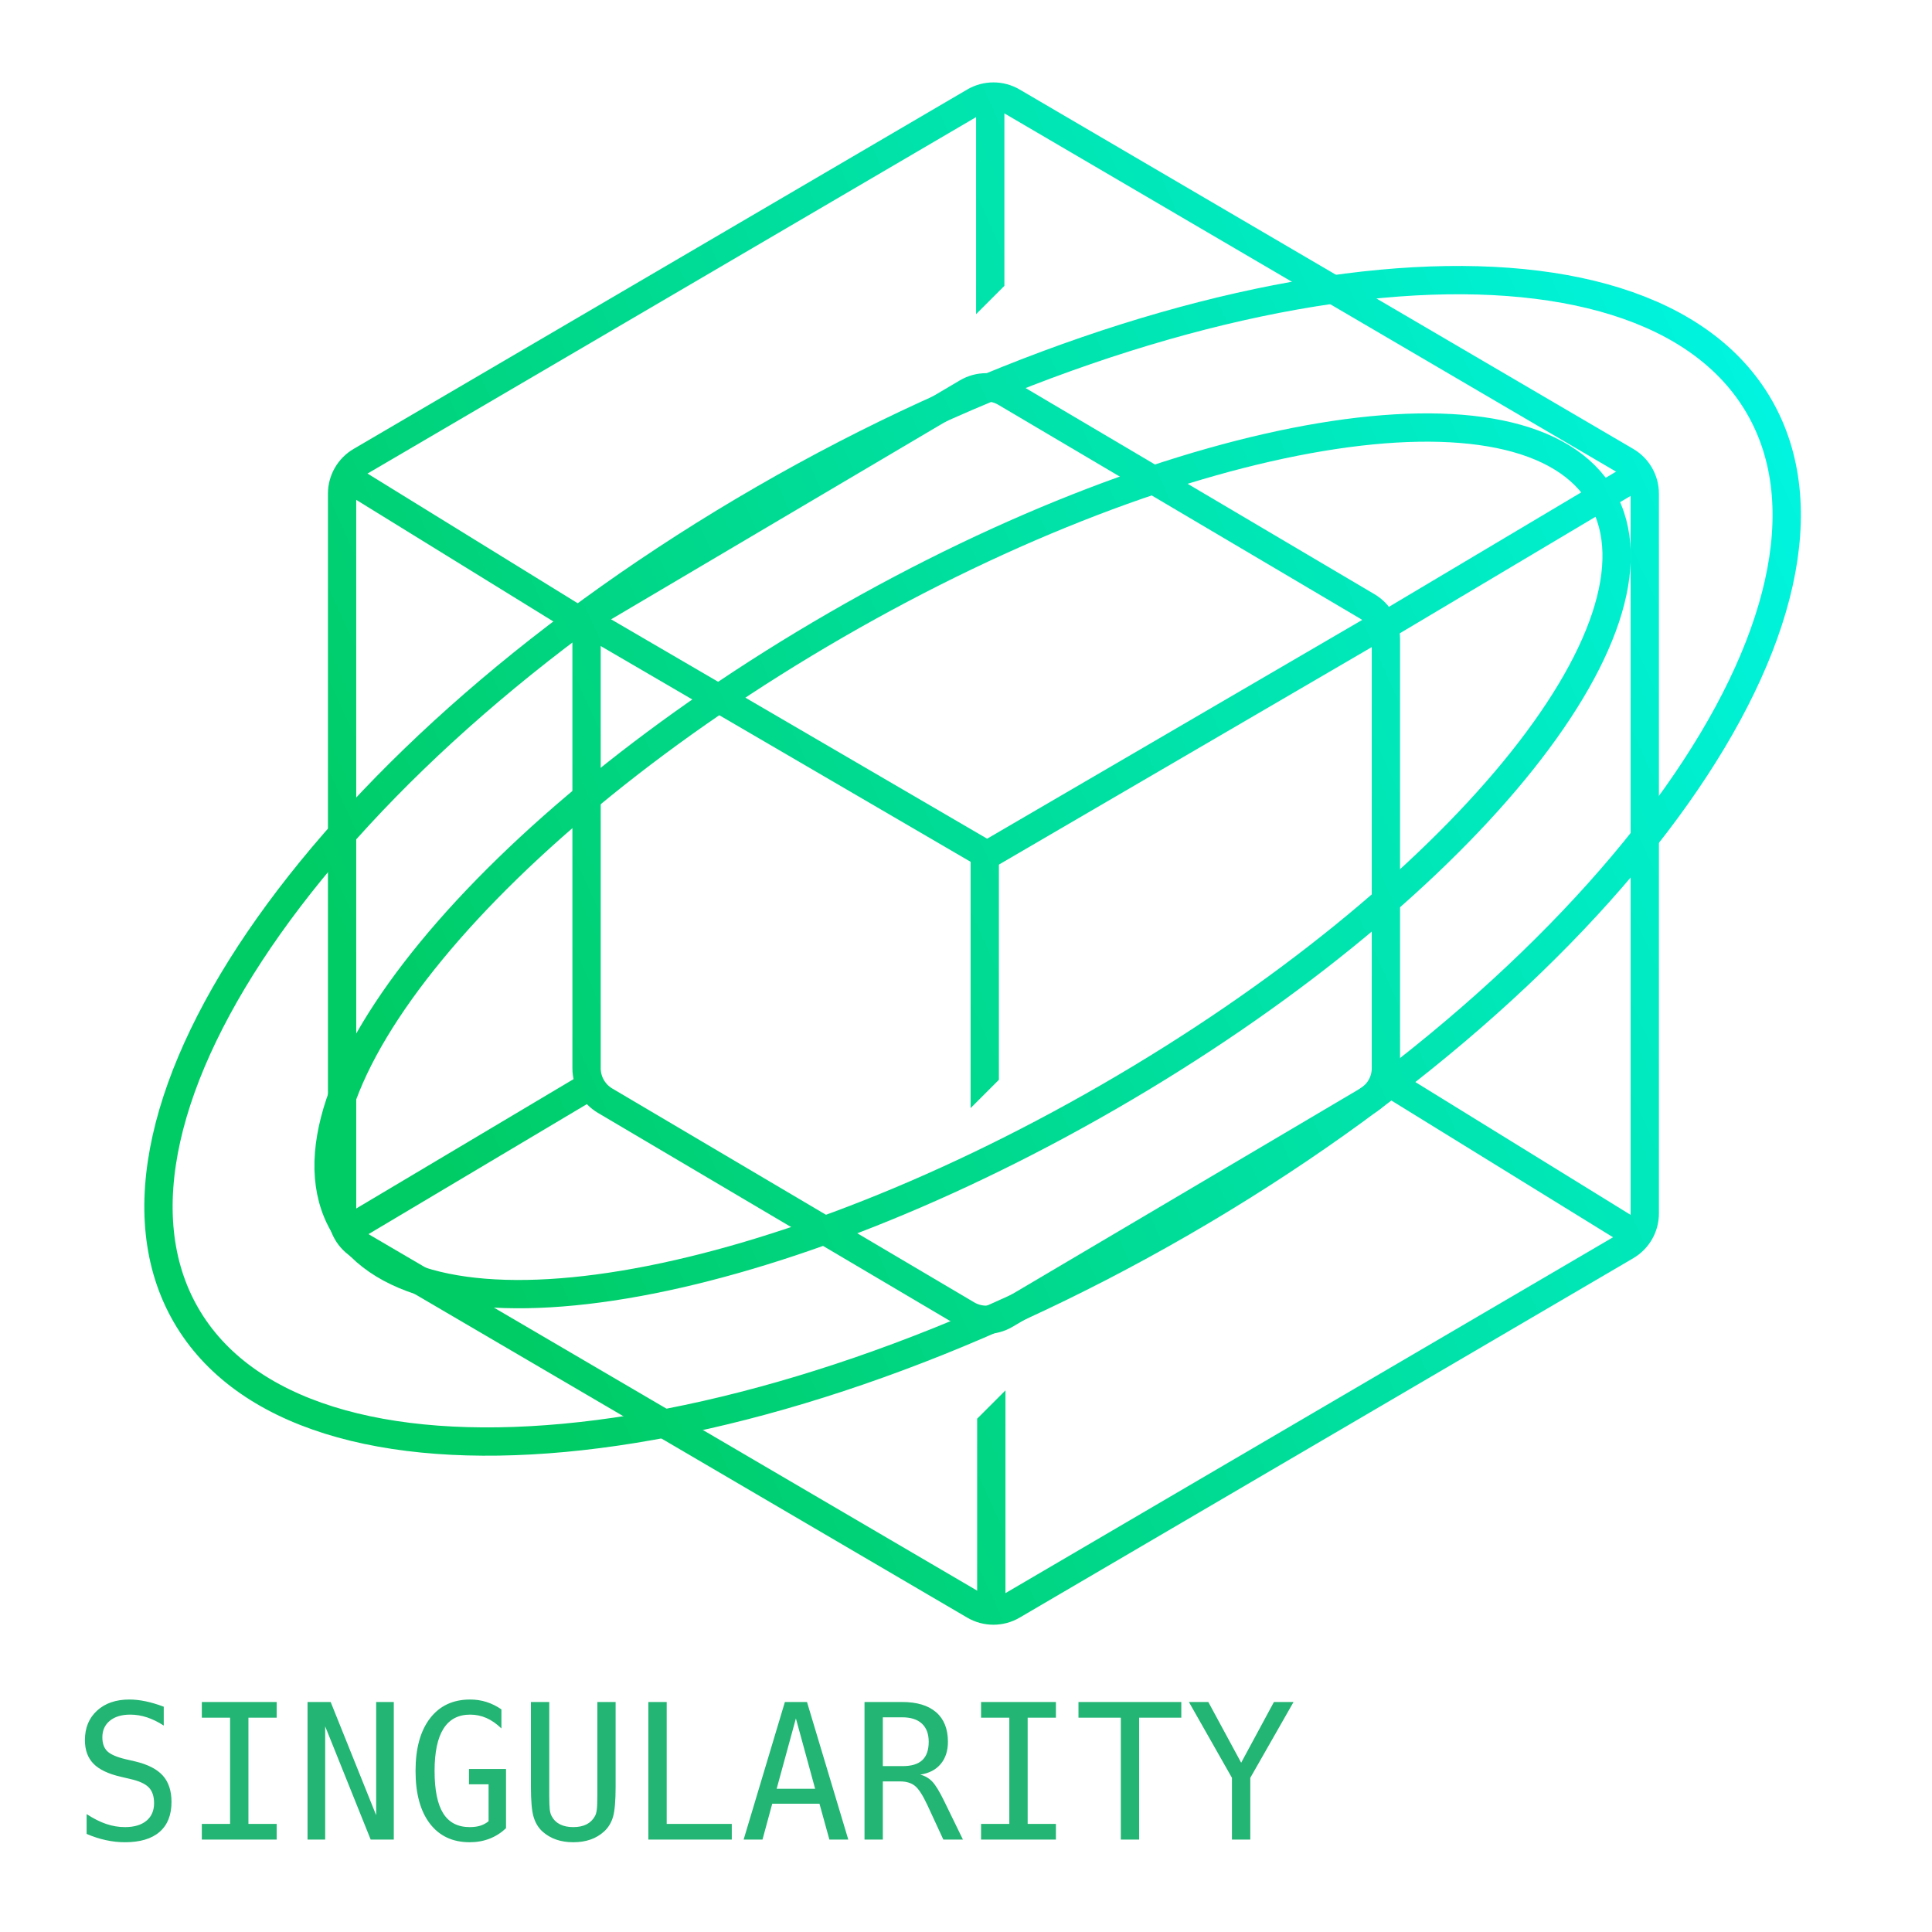
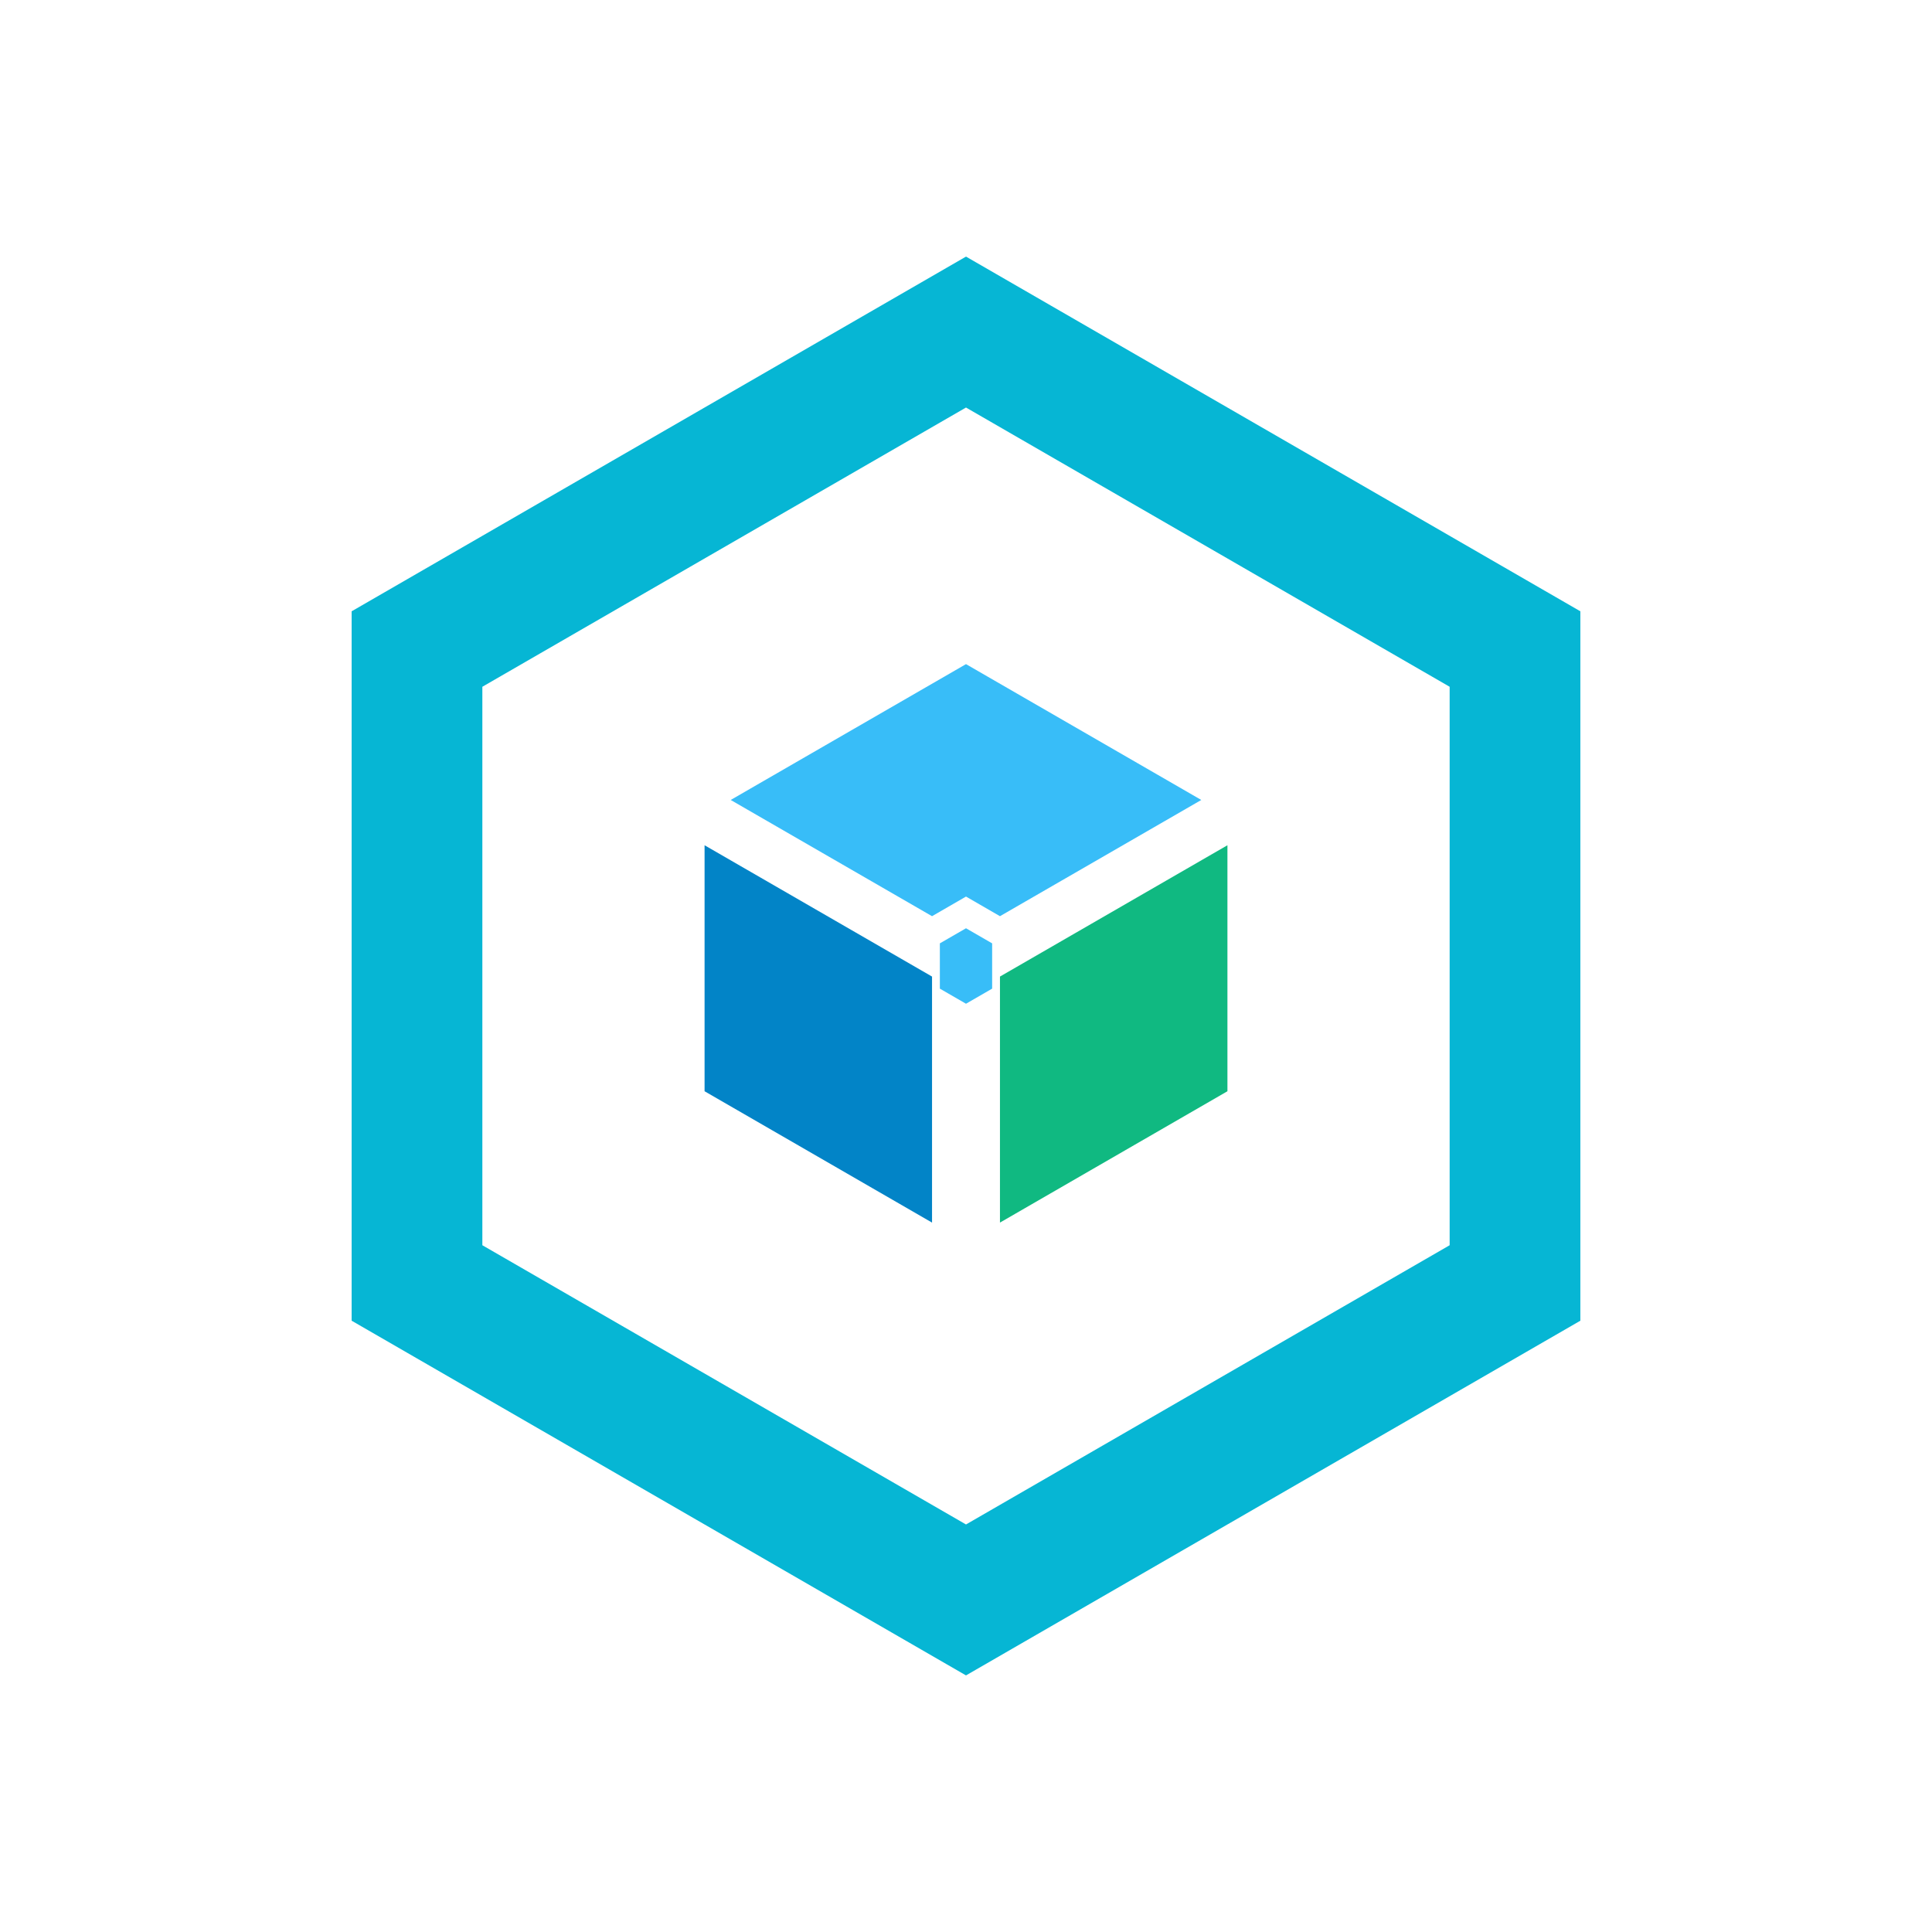
- <svg xmlns="http://www.w3.org/2000/svg" version="1.2" baseProfile="tiny" viewBox="0 0 1024 1024">
-   <defs>
-     <linearGradient id="linear-gradient-1" x1="202.761" y1="543.716" x2="1129.101" y2="124.092" gradientUnits="userSpaceOnUse">
-       <stop offset="0" stop-color="#00cc66" />
-       <stop offset="1" stop-color="#00ffff" />
-     </linearGradient>
-     <clipPath id="clip-path-1">
-       <path d="M471.486 798.361 L539.572 730.275 L607.658 798.361 L539.572 866.447 Z" />
-     </clipPath>
-     <clipPath id="clip-path-2">
-       <path d="M578.772 105.086 L510.686 173.172 L442.6 105.086 L510.686 37 Z" />
-     </clipPath>
-     <clipPath id="clip-path-3">
-       <path d="M586.759 514.992 L504.911 596.84 L423.063 514.992 L504.911 433.144 Z" />
-     </clipPath>
-   </defs>
-   <g id="Layer_1" data-name="Layer 1">
-     <g>
-       <path d="M98.56 696.98 C37.405 591.056 174.499 397.413 404.769 264.467 C635.038 131.521 871.285 109.615 932.44 215.539 C993.595 321.463 856.501 515.105 626.231 648.052 C395.962 780.998 159.715 802.904 98.56 696.98 Z" fill="none" stroke="url(#linear-gradient-1)" stroke-width="15" stroke-miterlimit="10" />
-       <path d="M181.948 648.836 C142.064 579.755 259.068 437.534 443.284 331.177 C627.5 224.82 809.168 194.602 849.052 263.683 C888.936 332.764 771.932 474.984 587.716 581.341 C403.5 687.698 221.832 717.916 181.948 648.836 Z" fill="none" stroke="url(#linear-gradient-1)" stroke-width="15" stroke-miterlimit="10" />
-     </g>
-     <g>
-       <path d="M317.146 333.01 L525.129 454.333" fill="none" stroke="url(#linear-gradient-1)" stroke-width="15" stroke-miterlimit="10" />
-       <path d="M729.26 333.01 L521.277 454.333" fill="none" stroke="url(#linear-gradient-1)" stroke-width="15" stroke-miterlimit="10" />
-       <path d="M181.854 251.829 L313.784 333.228" fill="none" stroke="url(#linear-gradient-1)" stroke-width="15" stroke-miterlimit="10" />
-       <path d="M733.111 571.805 L865.042 653.204" fill="none" stroke="url(#linear-gradient-1)" stroke-width="15" stroke-miterlimit="10" />
-       <path d="M183.941 652.153 L317.146 572.856" fill="none" stroke="url(#linear-gradient-1)" stroke-width="15" stroke-miterlimit="10" />
-       <path d="M733.111 332.177 L866.316 252.88" fill="none" stroke="url(#linear-gradient-1)" stroke-width="15" stroke-miterlimit="10" />
-       <g clip-path="url(#clip-path-1)">
-         <path d="M525.407 851.522 L525.407 730.199" fill="none" stroke="url(#linear-gradient-1)" stroke-width="15" stroke-miterlimit="10" />
-       </g>
-       <g clip-path="url(#clip-path-2)">
-         <path d="M524.85 51.925 L524.85 173.248" fill="none" stroke="url(#linear-gradient-1)" stroke-width="15" stroke-miterlimit="10" />
-       </g>
-       <g clip-path="url(#clip-path-3)">
-         <path d="M521.939 451.086 L521.939 596.931" fill="none" stroke="url(#linear-gradient-1)" stroke-width="15" stroke-miterlimit="10" />
-       </g>
-     </g>
-     <g id="Layer_2" data-name="Layer 2" data-vc-layer="sublayer">
-       <path d="M126.496 155.84" fill="#07ff69" stroke="url(#linear-gradient-1)" stroke-width="40" stroke-miterlimit="10" />
-       <path d="M536.648 53.918 L861.874 244.409 C868.001 247.997 871.766 254.566 871.766 261.666 L871.766 643.149 C871.766 650.25 868.001 656.818 861.874 660.407 L536.648 850.897 C530.405 854.554 522.675 854.554 516.432 850.897 L191.205 660.407 C185.078 656.818 181.314 650.25 181.314 643.149 L181.314 261.666 C181.314 254.566 185.078 247.997 191.205 244.409 L516.432 53.918 C522.675 50.261 530.405 50.261 536.648 53.918 Z" fill="none" stroke="url(#linear-gradient-1)" stroke-width="15" stroke-miterlimit="10" />
-       <path d="M512.548 208.071 L320.714 321.427 C314.624 325.025 310.888 331.573 310.888 338.646 L310.888 566.17 C310.888 573.243 314.624 579.79 320.714 583.388 L512.548 696.745 C518.824 700.453 526.621 700.453 532.897 696.745 L724.731 583.388 C730.82 579.79 734.556 573.243 734.556 566.17 L734.556 338.646 C734.556 331.573 730.82 325.025 724.731 321.427 L532.897 208.071 C526.621 204.362 518.824 204.362 512.548 208.071 Z" fill="none" stroke="url(#linear-gradient-1)" stroke-width="15" stroke-miterlimit="10" />
-     </g>
-     <text transform="matrix(0.98 0 0 1 175 909)" x="342.21" y="66" xml:space="preserve" font-family="'JetBrains Mono', monospace" font-size="100" fill="#22b573" text-anchor="middle">
-       <tspan x="342.21" y="66">SINGULARITY</tspan>
-     </text>
-   </g>
+ <svg xmlns="http://www.w3.org/2000/svg" viewBox="0 0 256 256" width="256" height="256">
+   <path d="M 128.000,34.000 L 209.406,81.000 L 209.406,175.000 L 128.000,222.000 L 46.594,175.000 L 46.594,81.000 Z M 128.000,54.000 L 63.914,91.000 L 63.914,165.000 L 128.000,202.000 L 192.086,165.000 L 192.086,91.000 Z" fill-rule="evenodd" fill="#06b6d4" />
+   <polygon points="128.000,88.000 159.177,106.000 132.500,121.400 128.000,118.800 123.500,121.400 96.823,106.000" fill="#38bdf8" />
+   <polygon points="93.359,112.000 123.500,129.400 123.500,162.000 93.359,144.596" fill="#0284c7" />
+   <polygon points="162.641,112.000 162.641,144.596 132.500,162.000 132.500,129.400" fill="#10b981" />
+   <polygon points="128.000,123.000 131.464,125.000 131.464,131.000 128.000,133.000 124.536,131.000 124.536,125.000" fill="#38bdf8" />
</svg>
